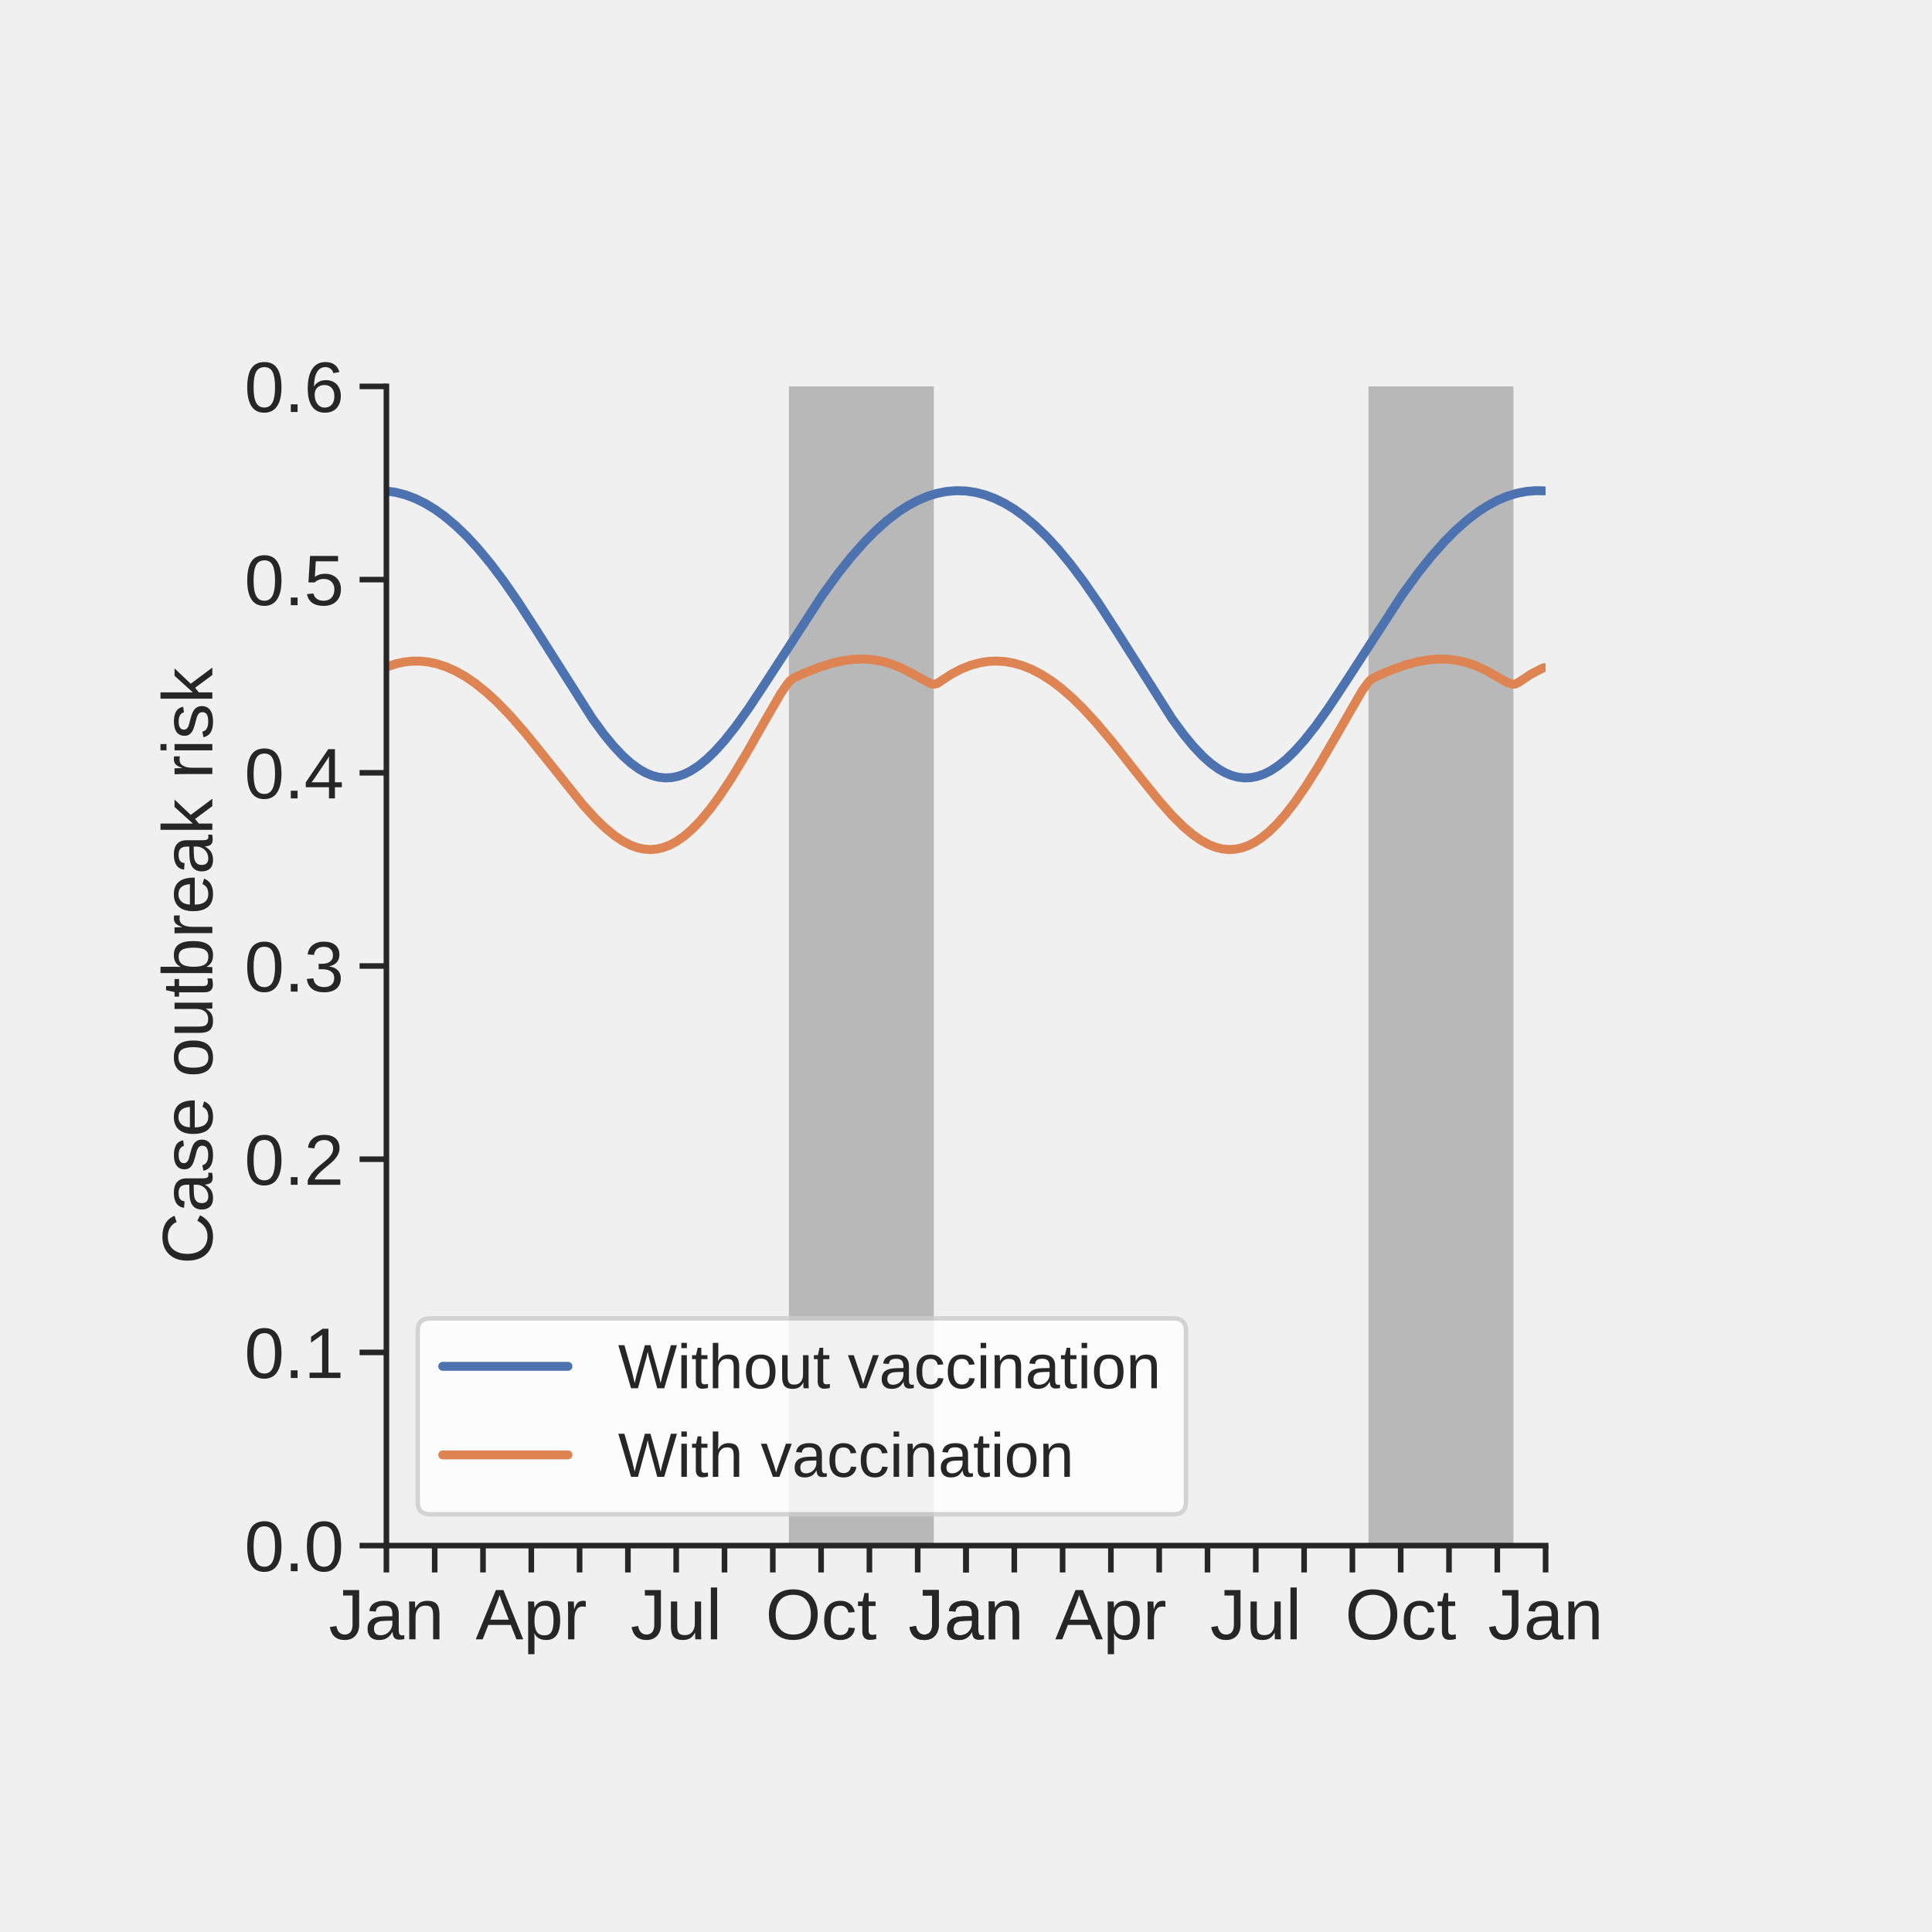
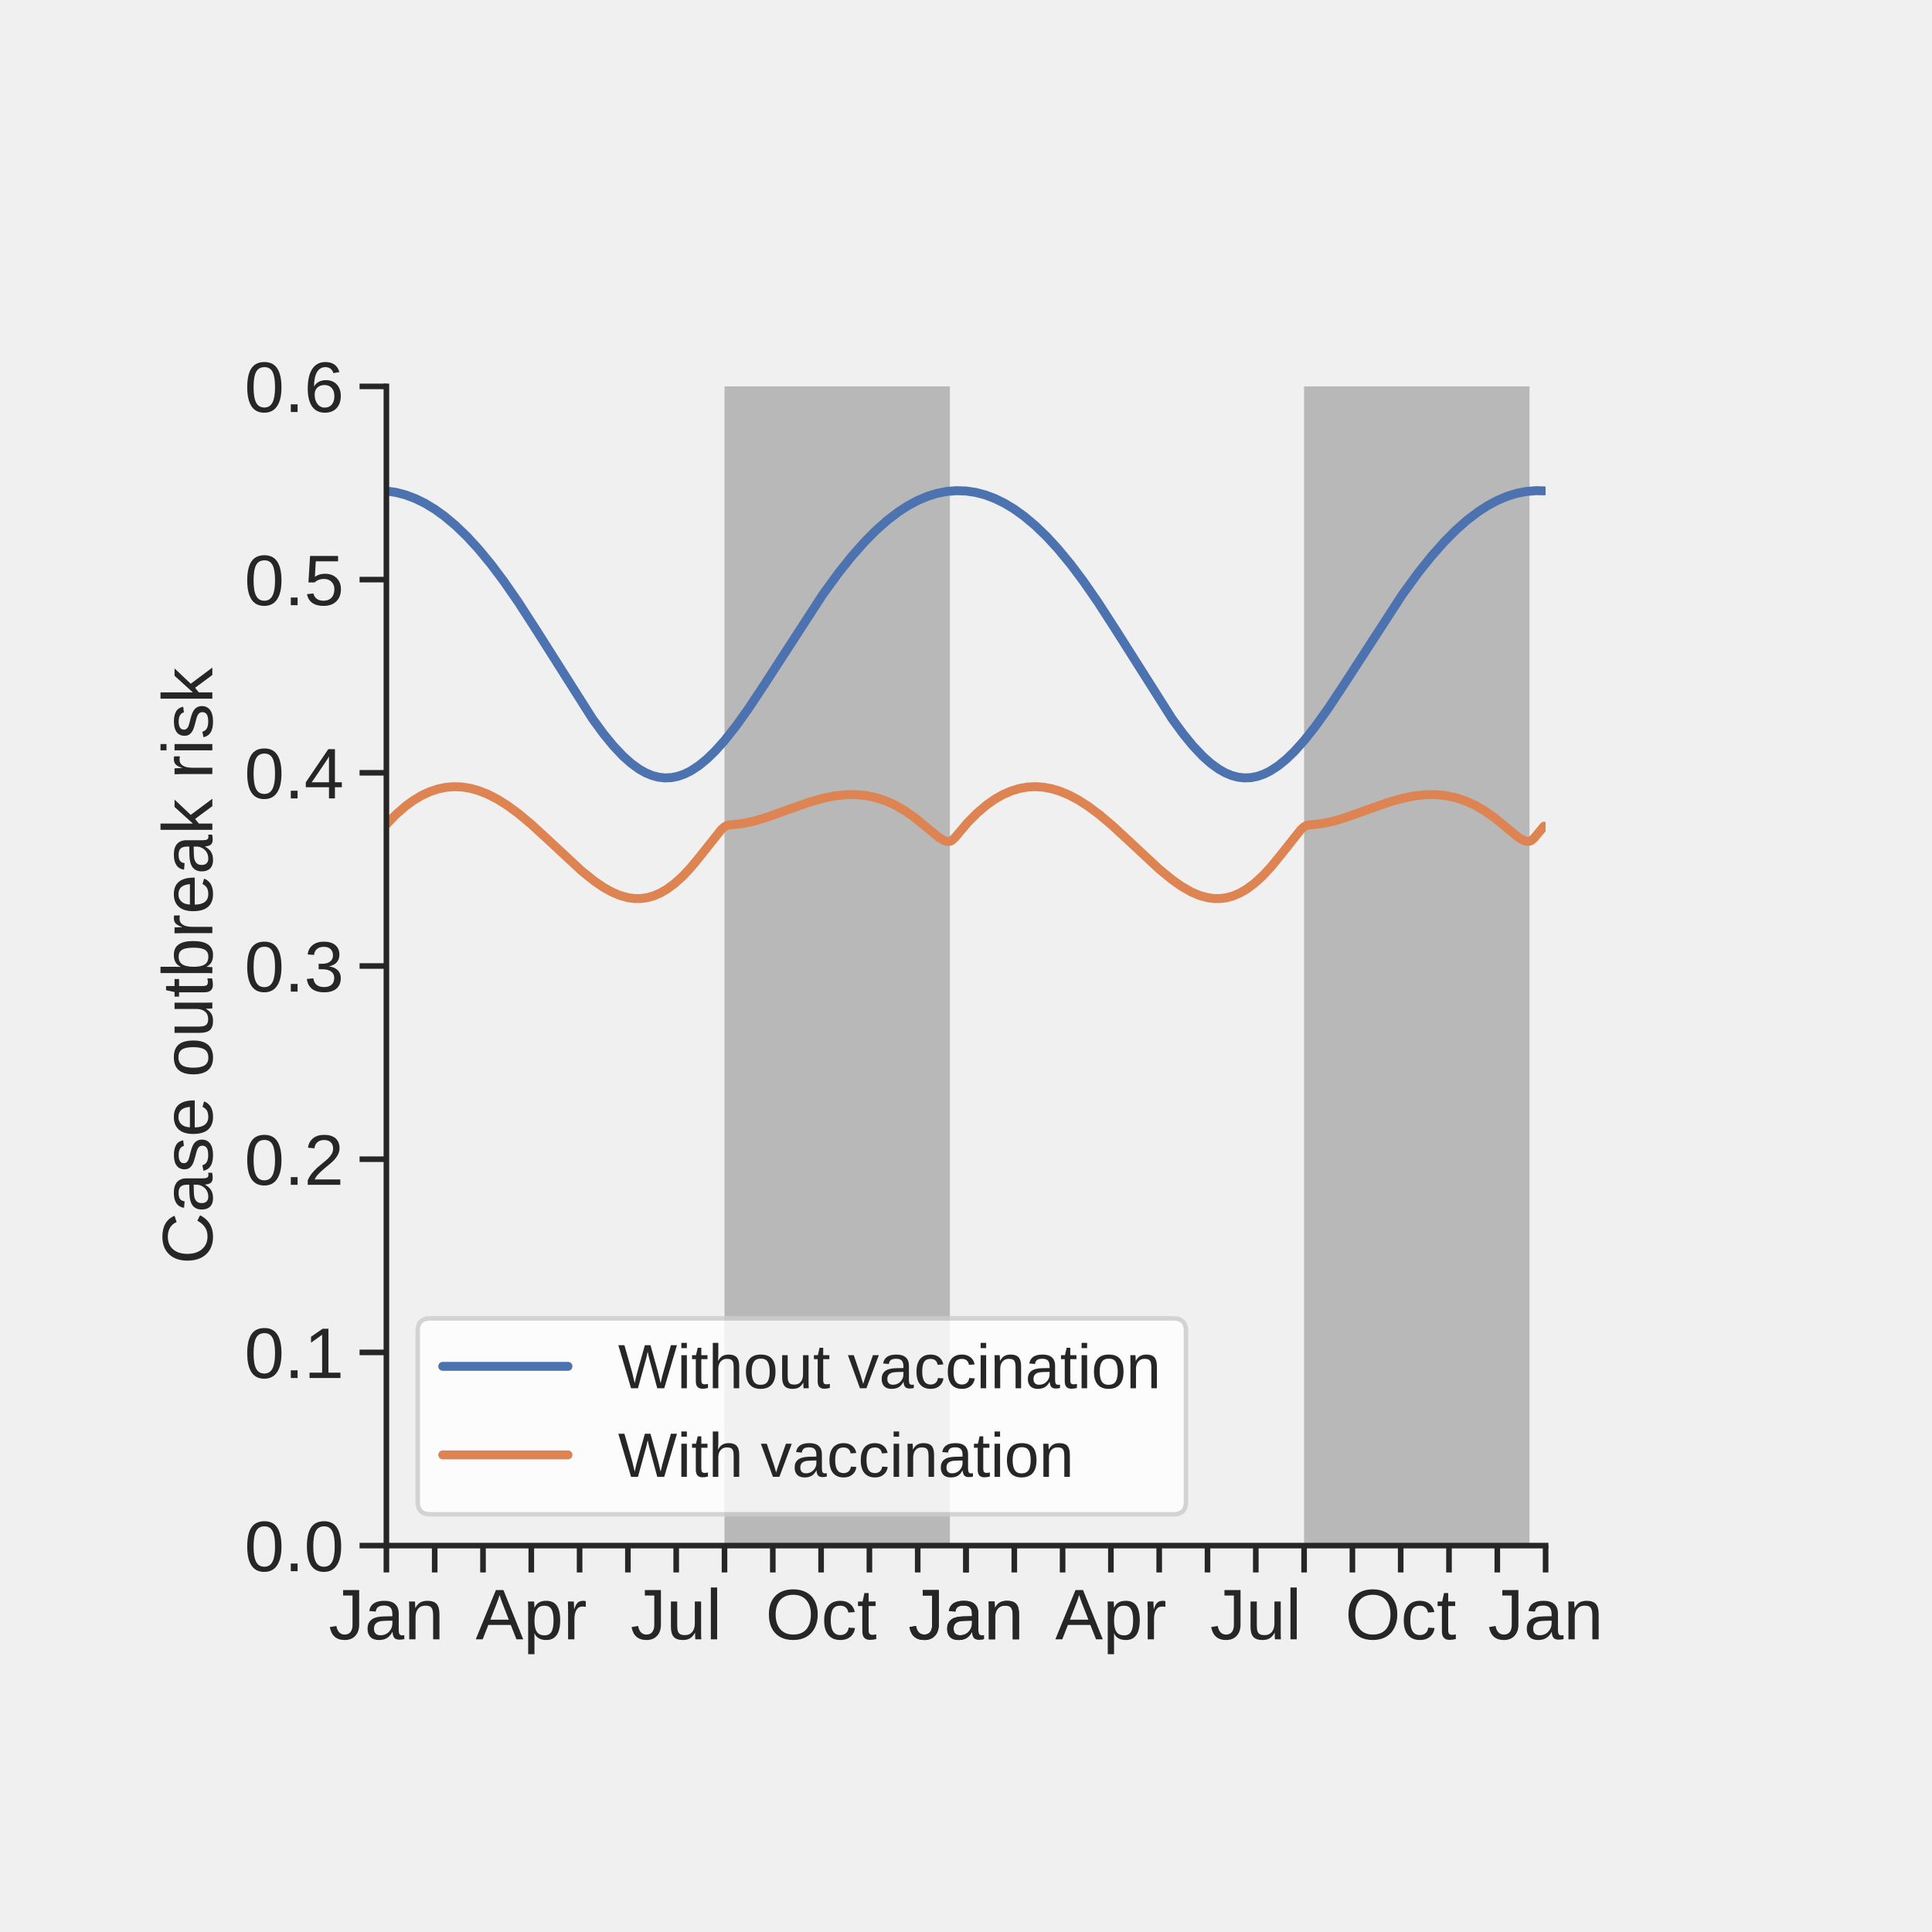
<svg xmlns="http://www.w3.org/2000/svg" xmlns:xlink="http://www.w3.org/1999/xlink" width="432pt" height="432pt" viewBox="0 0 432 432" version="1.1">
  <defs>
    <style type="text/css">*{stroke-linejoin: round; stroke-linecap: butt}</style>
  </defs>
  <g id="figure_1">
    <g id="patch_1">
      <path d="M 0 432  L 432 432  L 432 0  L 0 0  L 0 432  z " style="fill: none" />
    </g>
    <g id="axes_1">
      <g id="patch_2">
        <path d="M 86.4 345.6  L 345.6 345.6  L 345.6 86.4  L 86.4 86.4  L 86.4 345.6  z " style="fill: none" />
      </g>
      <g id="matplotlib.axis_1">
        <g id="xtick_1">
          <g id="line2d_1">
            <defs>
-               <path id="me6f1fa3bc2" d="M 0 0  L 0 6  " style="stroke: #262626; stroke-width: 1.25" />
+               <path id="m237703fb1c" d="M 0 0  L 0 6  " style="stroke: #262626; stroke-width: 1.25" />
            </defs>
            <g>
-               <use xlink:href="#me6f1fa3bc2" x="86.4" y="345.6" style="fill: #262626; stroke: #262626; stroke-width: 1.25" />
+               <use xlink:href="#m237703fb1c" x="86.4" y="345.6" style="fill: #262626; stroke: #262626; stroke-width: 1.25" />
            </g>
          </g>
          <g id="text_1">
            <text style="fill: #262626; font: 16px 'Arial', 'DejaVu Sans', 'Liberation Sans', 'Bitstream Vera Sans', sans-serif; text-anchor: middle" x="86.4" y="366.553" transform="rotate(-0 86.4 366.5525)">Jan</text>
          </g>
        </g>
        <g id="xtick_2">
          <g id="line2d_2">
            <g>
-               <use xlink:href="#me6f1fa3bc2" x="97.2" y="345.6" style="fill: #262626; stroke: #262626; stroke-width: 1.25" />
+               <use xlink:href="#m237703fb1c" x="97.2" y="345.6" style="fill: #262626; stroke: #262626; stroke-width: 1.25" />
            </g>
          </g>
        </g>
        <g id="xtick_3">
          <g id="line2d_3">
            <g>
-               <use xlink:href="#me6f1fa3bc2" x="108" y="345.6" style="fill: #262626; stroke: #262626; stroke-width: 1.25" />
+               <use xlink:href="#m237703fb1c" x="108" y="345.6" style="fill: #262626; stroke: #262626; stroke-width: 1.25" />
            </g>
          </g>
        </g>
        <g id="xtick_4">
          <g id="line2d_4">
            <g>
-               <use xlink:href="#me6f1fa3bc2" x="118.8" y="345.6" style="fill: #262626; stroke: #262626; stroke-width: 1.25" />
+               <use xlink:href="#m237703fb1c" x="118.8" y="345.6" style="fill: #262626; stroke: #262626; stroke-width: 1.25" />
            </g>
          </g>
          <g id="text_2">
            <text style="fill: #262626; font: 16px 'Arial', 'DejaVu Sans', 'Liberation Sans', 'Bitstream Vera Sans', sans-serif; text-anchor: middle" x="118.8" y="366.553" transform="rotate(-0 118.8 366.5525)">Apr</text>
          </g>
        </g>
        <g id="xtick_5">
          <g id="line2d_5">
            <g>
-               <use xlink:href="#me6f1fa3bc2" x="129.6" y="345.6" style="fill: #262626; stroke: #262626; stroke-width: 1.25" />
+               <use xlink:href="#m237703fb1c" x="129.6" y="345.6" style="fill: #262626; stroke: #262626; stroke-width: 1.25" />
            </g>
          </g>
        </g>
        <g id="xtick_6">
          <g id="line2d_6">
            <g>
-               <use xlink:href="#me6f1fa3bc2" x="140.4" y="345.6" style="fill: #262626; stroke: #262626; stroke-width: 1.25" />
+               <use xlink:href="#m237703fb1c" x="140.4" y="345.6" style="fill: #262626; stroke: #262626; stroke-width: 1.25" />
            </g>
          </g>
        </g>
        <g id="xtick_7">
          <g id="line2d_7">
            <g>
-               <use xlink:href="#me6f1fa3bc2" x="151.2" y="345.6" style="fill: #262626; stroke: #262626; stroke-width: 1.25" />
+               <use xlink:href="#m237703fb1c" x="151.2" y="345.6" style="fill: #262626; stroke: #262626; stroke-width: 1.25" />
            </g>
          </g>
          <g id="text_3">
            <text style="fill: #262626; font: 16px 'Arial', 'DejaVu Sans', 'Liberation Sans', 'Bitstream Vera Sans', sans-serif; text-anchor: middle" x="151.2" y="366.553" transform="rotate(-0 151.2 366.5525)">Jul</text>
          </g>
        </g>
        <g id="xtick_8">
          <g id="line2d_8">
            <g>
-               <use xlink:href="#me6f1fa3bc2" x="162" y="345.6" style="fill: #262626; stroke: #262626; stroke-width: 1.25" />
+               <use xlink:href="#m237703fb1c" x="162" y="345.6" style="fill: #262626; stroke: #262626; stroke-width: 1.25" />
            </g>
          </g>
        </g>
        <g id="xtick_9">
          <g id="line2d_9">
            <g>
-               <use xlink:href="#me6f1fa3bc2" x="172.8" y="345.6" style="fill: #262626; stroke: #262626; stroke-width: 1.25" />
+               <use xlink:href="#m237703fb1c" x="172.8" y="345.6" style="fill: #262626; stroke: #262626; stroke-width: 1.25" />
            </g>
          </g>
        </g>
        <g id="xtick_10">
          <g id="line2d_10">
            <g>
-               <use xlink:href="#me6f1fa3bc2" x="183.6" y="345.6" style="fill: #262626; stroke: #262626; stroke-width: 1.25" />
+               <use xlink:href="#m237703fb1c" x="183.6" y="345.6" style="fill: #262626; stroke: #262626; stroke-width: 1.25" />
            </g>
          </g>
          <g id="text_4">
            <text style="fill: #262626; font: 16px 'Arial', 'DejaVu Sans', 'Liberation Sans', 'Bitstream Vera Sans', sans-serif; text-anchor: middle" x="183.6" y="366.553" transform="rotate(-0 183.6 366.5525)">Oct</text>
          </g>
        </g>
        <g id="xtick_11">
          <g id="line2d_11">
            <g>
-               <use xlink:href="#me6f1fa3bc2" x="194.4" y="345.6" style="fill: #262626; stroke: #262626; stroke-width: 1.25" />
+               <use xlink:href="#m237703fb1c" x="194.4" y="345.6" style="fill: #262626; stroke: #262626; stroke-width: 1.25" />
            </g>
          </g>
        </g>
        <g id="xtick_12">
          <g id="line2d_12">
            <g>
-               <use xlink:href="#me6f1fa3bc2" x="205.2" y="345.6" style="fill: #262626; stroke: #262626; stroke-width: 1.25" />
+               <use xlink:href="#m237703fb1c" x="205.2" y="345.6" style="fill: #262626; stroke: #262626; stroke-width: 1.25" />
            </g>
          </g>
        </g>
        <g id="xtick_13">
          <g id="line2d_13">
            <g>
-               <use xlink:href="#me6f1fa3bc2" x="216" y="345.6" style="fill: #262626; stroke: #262626; stroke-width: 1.25" />
+               <use xlink:href="#m237703fb1c" x="216" y="345.6" style="fill: #262626; stroke: #262626; stroke-width: 1.25" />
            </g>
          </g>
          <g id="text_5">
            <text style="fill: #262626; font: 16px 'Arial', 'DejaVu Sans', 'Liberation Sans', 'Bitstream Vera Sans', sans-serif; text-anchor: middle" x="216" y="366.553" transform="rotate(-0 216 366.5525)">Jan</text>
          </g>
        </g>
        <g id="xtick_14">
          <g id="line2d_14">
            <g>
-               <use xlink:href="#me6f1fa3bc2" x="216" y="345.6" style="fill: #262626; stroke: #262626; stroke-width: 1.25" />
+               <use xlink:href="#m237703fb1c" x="216" y="345.6" style="fill: #262626; stroke: #262626; stroke-width: 1.25" />
            </g>
          </g>
          <g id="text_6">
            <text style="fill: #262626; font: 16px 'Arial', 'DejaVu Sans', 'Liberation Sans', 'Bitstream Vera Sans', sans-serif; text-anchor: middle" x="216" y="366.553" transform="rotate(-0 216 366.5525)">Jan</text>
          </g>
        </g>
        <g id="xtick_15">
          <g id="line2d_15">
            <g>
-               <use xlink:href="#me6f1fa3bc2" x="226.8" y="345.6" style="fill: #262626; stroke: #262626; stroke-width: 1.25" />
+               <use xlink:href="#m237703fb1c" x="226.8" y="345.6" style="fill: #262626; stroke: #262626; stroke-width: 1.25" />
            </g>
          </g>
        </g>
        <g id="xtick_16">
          <g id="line2d_16">
            <g>
-               <use xlink:href="#me6f1fa3bc2" x="237.6" y="345.6" style="fill: #262626; stroke: #262626; stroke-width: 1.25" />
+               <use xlink:href="#m237703fb1c" x="237.6" y="345.6" style="fill: #262626; stroke: #262626; stroke-width: 1.25" />
            </g>
          </g>
        </g>
        <g id="xtick_17">
          <g id="line2d_17">
            <g>
-               <use xlink:href="#me6f1fa3bc2" x="248.4" y="345.6" style="fill: #262626; stroke: #262626; stroke-width: 1.25" />
+               <use xlink:href="#m237703fb1c" x="248.4" y="345.6" style="fill: #262626; stroke: #262626; stroke-width: 1.25" />
            </g>
          </g>
          <g id="text_7">
            <text style="fill: #262626; font: 16px 'Arial', 'DejaVu Sans', 'Liberation Sans', 'Bitstream Vera Sans', sans-serif; text-anchor: middle" x="248.4" y="366.553" transform="rotate(-0 248.4 366.5525)">Apr</text>
          </g>
        </g>
        <g id="xtick_18">
          <g id="line2d_18">
            <g>
-               <use xlink:href="#me6f1fa3bc2" x="259.2" y="345.6" style="fill: #262626; stroke: #262626; stroke-width: 1.25" />
+               <use xlink:href="#m237703fb1c" x="259.2" y="345.6" style="fill: #262626; stroke: #262626; stroke-width: 1.25" />
            </g>
          </g>
        </g>
        <g id="xtick_19">
          <g id="line2d_19">
            <g>
-               <use xlink:href="#me6f1fa3bc2" x="270" y="345.6" style="fill: #262626; stroke: #262626; stroke-width: 1.25" />
+               <use xlink:href="#m237703fb1c" x="270" y="345.6" style="fill: #262626; stroke: #262626; stroke-width: 1.25" />
            </g>
          </g>
        </g>
        <g id="xtick_20">
          <g id="line2d_20">
            <g>
-               <use xlink:href="#me6f1fa3bc2" x="280.8" y="345.6" style="fill: #262626; stroke: #262626; stroke-width: 1.25" />
+               <use xlink:href="#m237703fb1c" x="280.8" y="345.6" style="fill: #262626; stroke: #262626; stroke-width: 1.25" />
            </g>
          </g>
          <g id="text_8">
            <text style="fill: #262626; font: 16px 'Arial', 'DejaVu Sans', 'Liberation Sans', 'Bitstream Vera Sans', sans-serif; text-anchor: middle" x="280.8" y="366.553" transform="rotate(-0 280.8 366.5525)">Jul</text>
          </g>
        </g>
        <g id="xtick_21">
          <g id="line2d_21">
            <g>
-               <use xlink:href="#me6f1fa3bc2" x="291.6" y="345.6" style="fill: #262626; stroke: #262626; stroke-width: 1.25" />
+               <use xlink:href="#m237703fb1c" x="291.6" y="345.6" style="fill: #262626; stroke: #262626; stroke-width: 1.25" />
            </g>
          </g>
        </g>
        <g id="xtick_22">
          <g id="line2d_22">
            <g>
-               <use xlink:href="#me6f1fa3bc2" x="302.4" y="345.6" style="fill: #262626; stroke: #262626; stroke-width: 1.25" />
+               <use xlink:href="#m237703fb1c" x="302.4" y="345.6" style="fill: #262626; stroke: #262626; stroke-width: 1.25" />
            </g>
          </g>
        </g>
        <g id="xtick_23">
          <g id="line2d_23">
            <g>
-               <use xlink:href="#me6f1fa3bc2" x="313.2" y="345.6" style="fill: #262626; stroke: #262626; stroke-width: 1.25" />
+               <use xlink:href="#m237703fb1c" x="313.2" y="345.6" style="fill: #262626; stroke: #262626; stroke-width: 1.25" />
            </g>
          </g>
          <g id="text_9">
            <text style="fill: #262626; font: 16px 'Arial', 'DejaVu Sans', 'Liberation Sans', 'Bitstream Vera Sans', sans-serif; text-anchor: middle" x="313.2" y="366.553" transform="rotate(-0 313.2 366.5525)">Oct</text>
          </g>
        </g>
        <g id="xtick_24">
          <g id="line2d_24">
            <g>
-               <use xlink:href="#me6f1fa3bc2" x="324" y="345.6" style="fill: #262626; stroke: #262626; stroke-width: 1.25" />
+               <use xlink:href="#m237703fb1c" x="324" y="345.6" style="fill: #262626; stroke: #262626; stroke-width: 1.25" />
            </g>
          </g>
        </g>
        <g id="xtick_25">
          <g id="line2d_25">
            <g>
-               <use xlink:href="#me6f1fa3bc2" x="334.8" y="345.6" style="fill: #262626; stroke: #262626; stroke-width: 1.25" />
+               <use xlink:href="#m237703fb1c" x="334.8" y="345.6" style="fill: #262626; stroke: #262626; stroke-width: 1.25" />
            </g>
          </g>
        </g>
        <g id="xtick_26">
          <g id="line2d_26">
            <g>
-               <use xlink:href="#me6f1fa3bc2" x="345.6" y="345.6" style="fill: #262626; stroke: #262626; stroke-width: 1.25" />
+               <use xlink:href="#m237703fb1c" x="345.6" y="345.6" style="fill: #262626; stroke: #262626; stroke-width: 1.25" />
            </g>
          </g>
          <g id="text_10">
            <text style="fill: #262626; font: 16px 'Arial', 'DejaVu Sans', 'Liberation Sans', 'Bitstream Vera Sans', sans-serif; text-anchor: middle" x="345.6" y="366.553" transform="rotate(-0 345.6 366.5525)">Jan</text>
          </g>
        </g>
        <g id="text_11">
          <text style="fill: #262626; font: 16px 'Arial', 'DejaVu Sans', 'Liberation Sans', 'Bitstream Vera Sans', sans-serif; text-anchor: middle" x="216" y="385.185" transform="rotate(-0 216 385.185)"> </text>
        </g>
      </g>
      <g id="matplotlib.axis_2">
        <g id="ytick_1">
          <g id="line2d_27">
            <defs>
-               <path id="mf4c2443e6d" d="M 0 0  L -6 0  " style="stroke: #262626; stroke-width: 1.25" />
+               <path id="m12910025a5" d="M 0 0  L -6 0  " style="stroke: #262626; stroke-width: 1.25" />
            </defs>
            <g>
-               <use xlink:href="#mf4c2443e6d" x="86.4" y="345.6" style="fill: #262626; stroke: #262626; stroke-width: 1.25" />
+               <use xlink:href="#m12910025a5" x="86.4" y="345.6" style="fill: #262626; stroke: #262626; stroke-width: 1.25" />
            </g>
          </g>
          <g id="text_12">
            <text style="fill: #262626; font: 16px 'Arial', 'DejaVu Sans', 'Liberation Sans', 'Bitstream Vera Sans', sans-serif; text-anchor: end" x="76.9" y="351.326" transform="rotate(-0 76.9 351.3263)">0.0</text>
          </g>
        </g>
        <g id="ytick_2">
          <g id="line2d_28">
            <g>
-               <use xlink:href="#mf4c2443e6d" x="86.4" y="302.4" style="fill: #262626; stroke: #262626; stroke-width: 1.25" />
+               <use xlink:href="#m12910025a5" x="86.4" y="302.4" style="fill: #262626; stroke: #262626; stroke-width: 1.25" />
            </g>
          </g>
          <g id="text_13">
            <text style="fill: #262626; font: 16px 'Arial', 'DejaVu Sans', 'Liberation Sans', 'Bitstream Vera Sans', sans-serif; text-anchor: end" x="76.9" y="308.126" transform="rotate(-0 76.9 308.1263)">0.1</text>
          </g>
        </g>
        <g id="ytick_3">
          <g id="line2d_29">
            <g>
-               <use xlink:href="#mf4c2443e6d" x="86.4" y="259.2" style="fill: #262626; stroke: #262626; stroke-width: 1.25" />
+               <use xlink:href="#m12910025a5" x="86.4" y="259.2" style="fill: #262626; stroke: #262626; stroke-width: 1.25" />
            </g>
          </g>
          <g id="text_14">
            <text style="fill: #262626; font: 16px 'Arial', 'DejaVu Sans', 'Liberation Sans', 'Bitstream Vera Sans', sans-serif; text-anchor: end" x="76.9" y="264.926" transform="rotate(-0 76.9 264.9262)">0.2</text>
          </g>
        </g>
        <g id="ytick_4">
          <g id="line2d_30">
            <g>
-               <use xlink:href="#mf4c2443e6d" x="86.4" y="216" style="fill: #262626; stroke: #262626; stroke-width: 1.25" />
+               <use xlink:href="#m12910025a5" x="86.4" y="216" style="fill: #262626; stroke: #262626; stroke-width: 1.25" />
            </g>
          </g>
          <g id="text_15">
            <text style="fill: #262626; font: 16px 'Arial', 'DejaVu Sans', 'Liberation Sans', 'Bitstream Vera Sans', sans-serif; text-anchor: end" x="76.9" y="221.726" transform="rotate(-0 76.9 221.7262)">0.3</text>
          </g>
        </g>
        <g id="ytick_5">
          <g id="line2d_31">
            <g>
-               <use xlink:href="#mf4c2443e6d" x="86.4" y="172.8" style="fill: #262626; stroke: #262626; stroke-width: 1.25" />
+               <use xlink:href="#m12910025a5" x="86.4" y="172.8" style="fill: #262626; stroke: #262626; stroke-width: 1.25" />
            </g>
          </g>
          <g id="text_16">
            <text style="fill: #262626; font: 16px 'Arial', 'DejaVu Sans', 'Liberation Sans', 'Bitstream Vera Sans', sans-serif; text-anchor: end" x="76.9" y="178.526" transform="rotate(-0 76.9 178.5263)">0.4</text>
          </g>
        </g>
        <g id="ytick_6">
          <g id="line2d_32">
            <g>
-               <use xlink:href="#mf4c2443e6d" x="86.4" y="129.6" style="fill: #262626; stroke: #262626; stroke-width: 1.25" />
+               <use xlink:href="#m12910025a5" x="86.4" y="129.6" style="fill: #262626; stroke: #262626; stroke-width: 1.25" />
            </g>
          </g>
          <g id="text_17">
            <text style="fill: #262626; font: 16px 'Arial', 'DejaVu Sans', 'Liberation Sans', 'Bitstream Vera Sans', sans-serif; text-anchor: end" x="76.9" y="135.326" transform="rotate(-0 76.9 135.3262)">0.5</text>
          </g>
        </g>
        <g id="ytick_7">
          <g id="line2d_33">
            <g>
-               <use xlink:href="#mf4c2443e6d" x="86.4" y="86.4" style="fill: #262626; stroke: #262626; stroke-width: 1.25" />
+               <use xlink:href="#m12910025a5" x="86.4" y="86.4" style="fill: #262626; stroke: #262626; stroke-width: 1.25" />
            </g>
          </g>
          <g id="text_18">
            <text style="fill: #262626; font: 16px 'Arial', 'DejaVu Sans', 'Liberation Sans', 'Bitstream Vera Sans', sans-serif; text-anchor: end" x="76.9" y="92.126" transform="rotate(-0 76.9 92.12625)">0.6</text>
          </g>
        </g>
        <g id="text_19">
          <text style="fill: #262626; font: 16px 'Arial', 'DejaVu Sans', 'Liberation Sans', 'Bitstream Vera Sans', sans-serif; text-anchor: middle" x="47.48" y="216" transform="rotate(-90 47.48 216)">Case outbreak risk</text>
        </g>
      </g>
      <g id="PolyCollection_1">
        <defs>
-           <path id="ma54f2bbc9d" d="M 208.8 -86.4  L 176.4 -86.4  L 176.4 -345.6  L 208.8 -345.6  L 208.8 -345.6  L 208.8 -86.4  z " />
+           <path id="m2b74730edb" d="M 212.4 -86.4  L 162 -86.4  L 162 -345.6  L 212.4 -345.6  L 212.4 -345.6  L 212.4 -86.4  z " />
        </defs>
-         <g clip-path="url(#pcca4dec472)">
-           <use xlink:href="#ma54f2bbc9d" x="0" y="432" style="fill: #808080; fill-opacity: 0.5" />
+         <g clip-path="url(#p26ed7da043)">
+           <use xlink:href="#m2b74730edb" x="0" y="432" style="fill: #808080; fill-opacity: 0.5" />
        </g>
      </g>
      <g id="PolyCollection_2">
        <defs>
-           <path id="m60f7061f2a" d="M 338.4 -86.4  L 306 -86.4  L 306 -345.6  L 338.4 -345.6  L 338.4 -345.6  L 338.4 -86.4  z " />
+           <path id="mead43748c3" d="M 342 -86.4  L 291.6 -86.4  L 291.6 -345.6  L 342 -345.6  L 342 -345.6  L 342 -86.4  z " />
        </defs>
-         <g clip-path="url(#pcca4dec472)">
-           <use xlink:href="#m60f7061f2a" x="0" y="432" style="fill: #808080; fill-opacity: 0.5" />
+         <g clip-path="url(#p26ed7da043)">
+           <use xlink:href="#mead43748c3" x="0" y="432" style="fill: #808080; fill-opacity: 0.5" />
        </g>
      </g>
      <g id="line2d_34">
-         <path d="M 86.4 109.786  L 88.56 110.104  L 90.72 110.67  L 92.88 111.484  L 95.04 112.545  L 97.2 113.852  L 99.36 115.402  L 101.88 117.513  L 104.4 119.944  L 106.92 122.681  L 109.8 126.167  L 112.68 130.004  L 115.92 134.687  L 119.88 140.818  L 132.48 160.712  L 135 164.15  L 137.16 166.784  L 139.32 169.073  L 141.12 170.679  L 142.92 171.984  L 144.36 172.798  L 145.8 173.399  L 147.24 173.781  L 148.68 173.94  L 150.12 173.877  L 151.56 173.593  L 153 173.093  L 154.44 172.381  L 156.24 171.209  L 158.04 169.742  L 159.84 168.003  L 162 165.598  L 164.52 162.415  L 167.4 158.386  L 171 152.949  L 183.96 132.962  L 187.56 128.025  L 190.44 124.422  L 193.32 121.166  L 195.84 118.625  L 198.36 116.386  L 200.88 114.459  L 203.04 113.063  L 205.2 111.905  L 207.36 110.99  L 209.52 110.319  L 211.68 109.894  L 213.84 109.716  L 216 109.786  L 218.16 110.104  L 220.32 110.67  L 222.48 111.484  L 224.64 112.545  L 226.8 113.852  L 228.96 115.402  L 231.48 117.513  L 234 119.944  L 236.52 122.681  L 239.4 126.167  L 242.28 130.004  L 245.52 134.687  L 249.48 140.818  L 262.08 160.712  L 264.6 164.15  L 266.76 166.784  L 268.92 169.073  L 270.72 170.679  L 272.52 171.984  L 273.96 172.798  L 275.4 173.399  L 276.84 173.781  L 278.28 173.94  L 279.72 173.877  L 281.16 173.593  L 282.6 173.093  L 284.04 172.381  L 285.84 171.209  L 287.64 169.742  L 289.44 168.003  L 291.6 165.598  L 294.12 162.415  L 297 158.386  L 300.6 152.949  L 313.56 132.962  L 317.16 128.025  L 320.04 124.422  L 322.92 121.166  L 325.44 118.625  L 327.96 116.386  L 330.48 114.459  L 332.64 113.063  L 334.8 111.905  L 336.96 110.99  L 339.12 110.319  L 341.28 109.894  L 343.44 109.716  L 345.24 109.757  L 345.24 109.757  " clip-path="url(#pcca4dec472)" style="fill: none; stroke: #4c72b0; stroke-width: 2; stroke-linecap: round" />
+         <path d="M 86.4 109.786  L 88.56 110.104  L 90.72 110.67  L 92.88 111.484  L 95.04 112.545  L 97.2 113.852  L 99.36 115.402  L 101.88 117.513  L 104.4 119.944  L 106.92 122.681  L 109.8 126.167  L 112.68 130.004  L 115.92 134.687  L 119.88 140.818  L 132.48 160.712  L 135 164.15  L 137.16 166.784  L 139.32 169.073  L 141.12 170.679  L 142.92 171.984  L 144.36 172.798  L 145.8 173.399  L 147.24 173.781  L 148.68 173.94  L 150.12 173.877  L 151.56 173.593  L 153 173.093  L 154.44 172.381  L 156.24 171.209  L 158.04 169.742  L 159.84 168.003  L 162 165.598  L 164.52 162.415  L 167.4 158.386  L 171 152.949  L 183.96 132.962  L 187.56 128.025  L 190.44 124.422  L 193.32 121.166  L 195.84 118.625  L 198.36 116.386  L 200.88 114.459  L 203.04 113.063  L 205.2 111.905  L 207.36 110.99  L 209.52 110.319  L 211.68 109.894  L 213.84 109.716  L 216 109.786  L 218.16 110.104  L 220.32 110.67  L 222.48 111.484  L 224.64 112.545  L 226.8 113.852  L 228.96 115.402  L 231.48 117.513  L 234 119.944  L 236.52 122.681  L 239.4 126.167  L 242.28 130.004  L 245.52 134.687  L 249.48 140.818  L 262.08 160.712  L 264.6 164.15  L 266.76 166.784  L 268.92 169.073  L 270.72 170.679  L 272.52 171.984  L 273.96 172.798  L 275.4 173.399  L 276.84 173.781  L 278.28 173.94  L 279.72 173.877  L 281.16 173.593  L 282.6 173.093  L 284.04 172.381  L 285.84 171.209  L 287.64 169.742  L 289.44 168.003  L 291.6 165.598  L 294.12 162.415  L 297 158.386  L 300.6 152.949  L 313.56 132.962  L 317.16 128.025  L 320.04 124.422  L 322.92 121.166  L 325.44 118.625  L 327.96 116.386  L 330.48 114.459  L 332.64 113.063  L 334.8 111.905  L 336.96 110.99  L 339.12 110.319  L 341.28 109.894  L 343.44 109.716  L 345.24 109.757  L 345.24 109.757  " clip-path="url(#p26ed7da043)" style="fill: none; stroke: #4c72b0; stroke-width: 2; stroke-linecap: round" />
      </g>
      <g id="line2d_35">
-         <path d="M 86.4 149.137  L 88.56 148.419  L 90.36 148.032  L 92.16 147.836  L 93.96 147.832  L 95.76 148.018  L 97.56 148.393  L 99.72 149.09  L 101.88 150.051  L 104.04 151.27  L 106.2 152.74  L 108.72 154.755  L 111.24 157.072  L 114.12 160.054  L 117.36 163.763  L 121.32 168.66  L 130.32 179.92  L 133.2 183.081  L 135.36 185.161  L 137.52 186.928  L 139.32 188.123  L 141.12 189.038  L 142.56 189.551  L 144 189.861  L 145.44 189.96  L 146.88 189.844  L 148.32 189.511  L 149.76 188.96  L 151.2 188.194  L 153 186.942  L 154.8 185.376  L 156.6 183.515  L 158.76 180.924  L 160.92 177.987  L 163.44 174.19  L 166.68 168.855  L 171.36 160.631  L 174.6 155.045  L 176.04 152.932  L 176.76 152.116  L 177.48 151.593  L 180 150.449  L 183.24 149.172  L 186.12 148.27  L 188.64 147.711  L 190.8 147.43  L 192.96 147.353  L 195.12 147.496  L 197.28 147.875  L 199.44 148.499  L 201.6 149.377  L 203.76 150.497  L 208.08 152.854  L 208.8 152.989  L 209.52 152.856  L 210.6 152.139  L 212.76 150.733  L 214.92 149.6  L 217.08 148.743  L 219.24 148.163  L 221.04 147.891  L 222.84 147.811  L 224.64 147.921  L 226.44 148.221  L 228.6 148.828  L 230.76 149.702  L 232.92 150.836  L 235.08 152.223  L 237.24 153.853  L 239.76 156.044  L 242.28 158.521  L 245.16 161.661  L 248.76 165.951  L 254.52 173.263  L 259.2 179.076  L 262.08 182.328  L 264.6 184.835  L 266.76 186.658  L 268.56 187.906  L 270.36 188.878  L 271.8 189.441  L 273.24 189.803  L 274.68 189.956  L 276.12 189.894  L 277.56 189.615  L 279 189.118  L 280.44 188.405  L 281.88 187.481  L 283.68 186.039  L 285.48 184.293  L 287.28 182.266  L 289.44 179.496  L 291.96 175.861  L 294.84 171.279  L 298.44 165.103  L 304.56 154.477  L 306 152.495  L 306.72 151.813  L 307.8 151.246  L 311.4 149.71  L 314.28 148.689  L 316.8 148.001  L 319.32 147.546  L 321.48 147.365  L 323.64 147.396  L 325.8 147.655  L 327.96 148.155  L 330.12 148.907  L 332.28 149.909  L 334.8 151.343  L 336.96 152.566  L 338.04 152.947  L 338.76 152.967  L 339.48 152.647  L 342.36 150.733  L 344.52 149.6  L 345.24 149.284  L 345.24 149.284  " clip-path="url(#pcca4dec472)" style="fill: none; stroke: #dd8452; stroke-width: 2; stroke-linecap: round" />
+         <path d="M 86.4 184.335  L 88.56 182.105  L 90.72 180.221  L 92.52 178.916  L 94.32 177.848  L 96.12 177.016  L 97.92 176.417  L 99.72 176.047  L 101.52 175.901  L 103.32 175.974  L 105.12 176.261  L 106.92 176.752  L 109.08 177.6  L 111.24 178.712  L 113.4 180.064  L 115.92 181.911  L 118.8 184.312  L 122.76 187.952  L 129.96 194.653  L 132.84 196.974  L 135 198.445  L 136.8 199.448  L 138.6 200.215  L 140.4 200.718  L 141.84 200.914  L 143.28 200.917  L 144.72 200.719  L 146.16 200.315  L 147.6 199.702  L 149.04 198.88  L 150.84 197.563  L 152.64 195.935  L 154.44 194.019  L 156.6 191.396  L 161.28 185.499  L 162 184.874  L 162.72 184.5  L 163.8 184.398  L 165.96 184.166  L 168.48 183.637  L 171.36 182.78  L 176.04 181.097  L 181.08 179.327  L 184.32 178.43  L 186.84 177.944  L 189.36 177.691  L 191.52 177.686  L 193.68 177.9  L 195.84 178.349  L 198 179.052  L 200.16 180.021  L 202.32 181.265  L 204.48 182.78  L 207 184.837  L 209.88 187.215  L 210.96 187.872  L 211.68 188.118  L 212.4 188.114  L 212.76 187.98  L 213.48 187.343  L 216.36 183.939  L 218.52 181.767  L 220.68 179.941  L 222.48 178.683  L 224.28 177.663  L 226.08 176.878  L 227.88 176.325  L 229.68 176  L 231.48 175.898  L 233.28 176.015  L 235.08 176.343  L 236.88 176.875  L 239.04 177.768  L 241.2 178.921  L 243.36 180.311  L 245.88 182.196  L 248.76 184.629  L 252.72 188.294  L 259.2 194.34  L 262.08 196.704  L 264.24 198.219  L 266.4 199.448  L 268.2 200.215  L 270 200.718  L 271.44 200.914  L 272.88 200.917  L 274.32 200.719  L 275.76 200.315  L 277.2 199.702  L 278.64 198.88  L 280.44 197.563  L 282.24 195.935  L 284.04 194.019  L 286.2 191.396  L 290.88 185.499  L 291.6 184.874  L 292.32 184.5  L 293.4 184.398  L 295.56 184.166  L 298.08 183.637  L 300.96 182.78  L 305.64 181.097  L 310.68 179.327  L 313.92 178.43  L 316.44 177.944  L 318.96 177.691  L 321.12 177.686  L 323.28 177.9  L 325.44 178.349  L 327.6 179.052  L 329.76 180.021  L 331.92 181.265  L 334.08 182.78  L 336.6 184.837  L 339.48 187.215  L 340.56 187.872  L 341.28 188.118  L 342 188.114  L 342.36 187.98  L 343.08 187.343  L 345.24 184.741  L 345.24 184.741  " clip-path="url(#p26ed7da043)" style="fill: none; stroke: #dd8452; stroke-width: 2; stroke-linecap: round" />
      </g>
      <g id="patch_3">
        <path d="M 86.4 345.6  L 86.4 86.4  " style="fill: none; stroke: #262626; stroke-width: 1.25; stroke-linejoin: miter; stroke-linecap: square" />
      </g>
      <g id="patch_4">
        <path d="M 86.4 345.6  L 345.6 345.6  " style="fill: none; stroke: #262626; stroke-width: 1.25; stroke-linejoin: miter; stroke-linecap: square" />
      </g>
      <g id="legend_1">
        <g id="patch_5">
          <path d="M 96.2 338.6  L 262.387 338.6  Q 265.187 338.6 265.187 335.8  L 265.187 297.593  Q 265.187 294.793 262.387 294.793  L 96.2 294.793  Q 93.4 294.793 93.4 297.593  L 93.4 335.8  Q 93.4 338.6 96.2 338.6  z " style="fill: #ffffff; opacity: 0.8; stroke: #cccccc; stroke-linejoin: miter" />
        </g>
        <g id="line2d_36">
          <path d="M 99 305.514  L 113 305.514  L 127 305.514  " style="fill: none; stroke: #4c72b0; stroke-width: 2; stroke-linecap: round" />
        </g>
        <g id="text_20">
          <text style="fill: #262626; font: 14px 'Arial', 'DejaVu Sans', 'Liberation Sans', 'Bitstream Vera Sans', sans-serif; text-anchor: start" x="138.2" y="310.414" transform="rotate(-0 138.2 310.4141)">Without vaccination</text>
        </g>
        <g id="line2d_37">
          <path d="M 99 325.317  L 113 325.317  L 127 325.317  " style="fill: none; stroke: #dd8452; stroke-width: 2; stroke-linecap: round" />
        </g>
        <g id="text_21">
          <text style="fill: #262626; font: 14px 'Arial', 'DejaVu Sans', 'Liberation Sans', 'Bitstream Vera Sans', sans-serif; text-anchor: start" x="138.2" y="330.217" transform="rotate(-0 138.2 330.2175)">With vaccination</text>
        </g>
      </g>
    </g>
  </g>
  <defs>
-     <clipPath id="pcca4dec472">
+     <clipPath id="p26ed7da043">
      <rect x="86.4" y="86.4" width="259.2" height="259.2" />
    </clipPath>
  </defs>
</svg>
